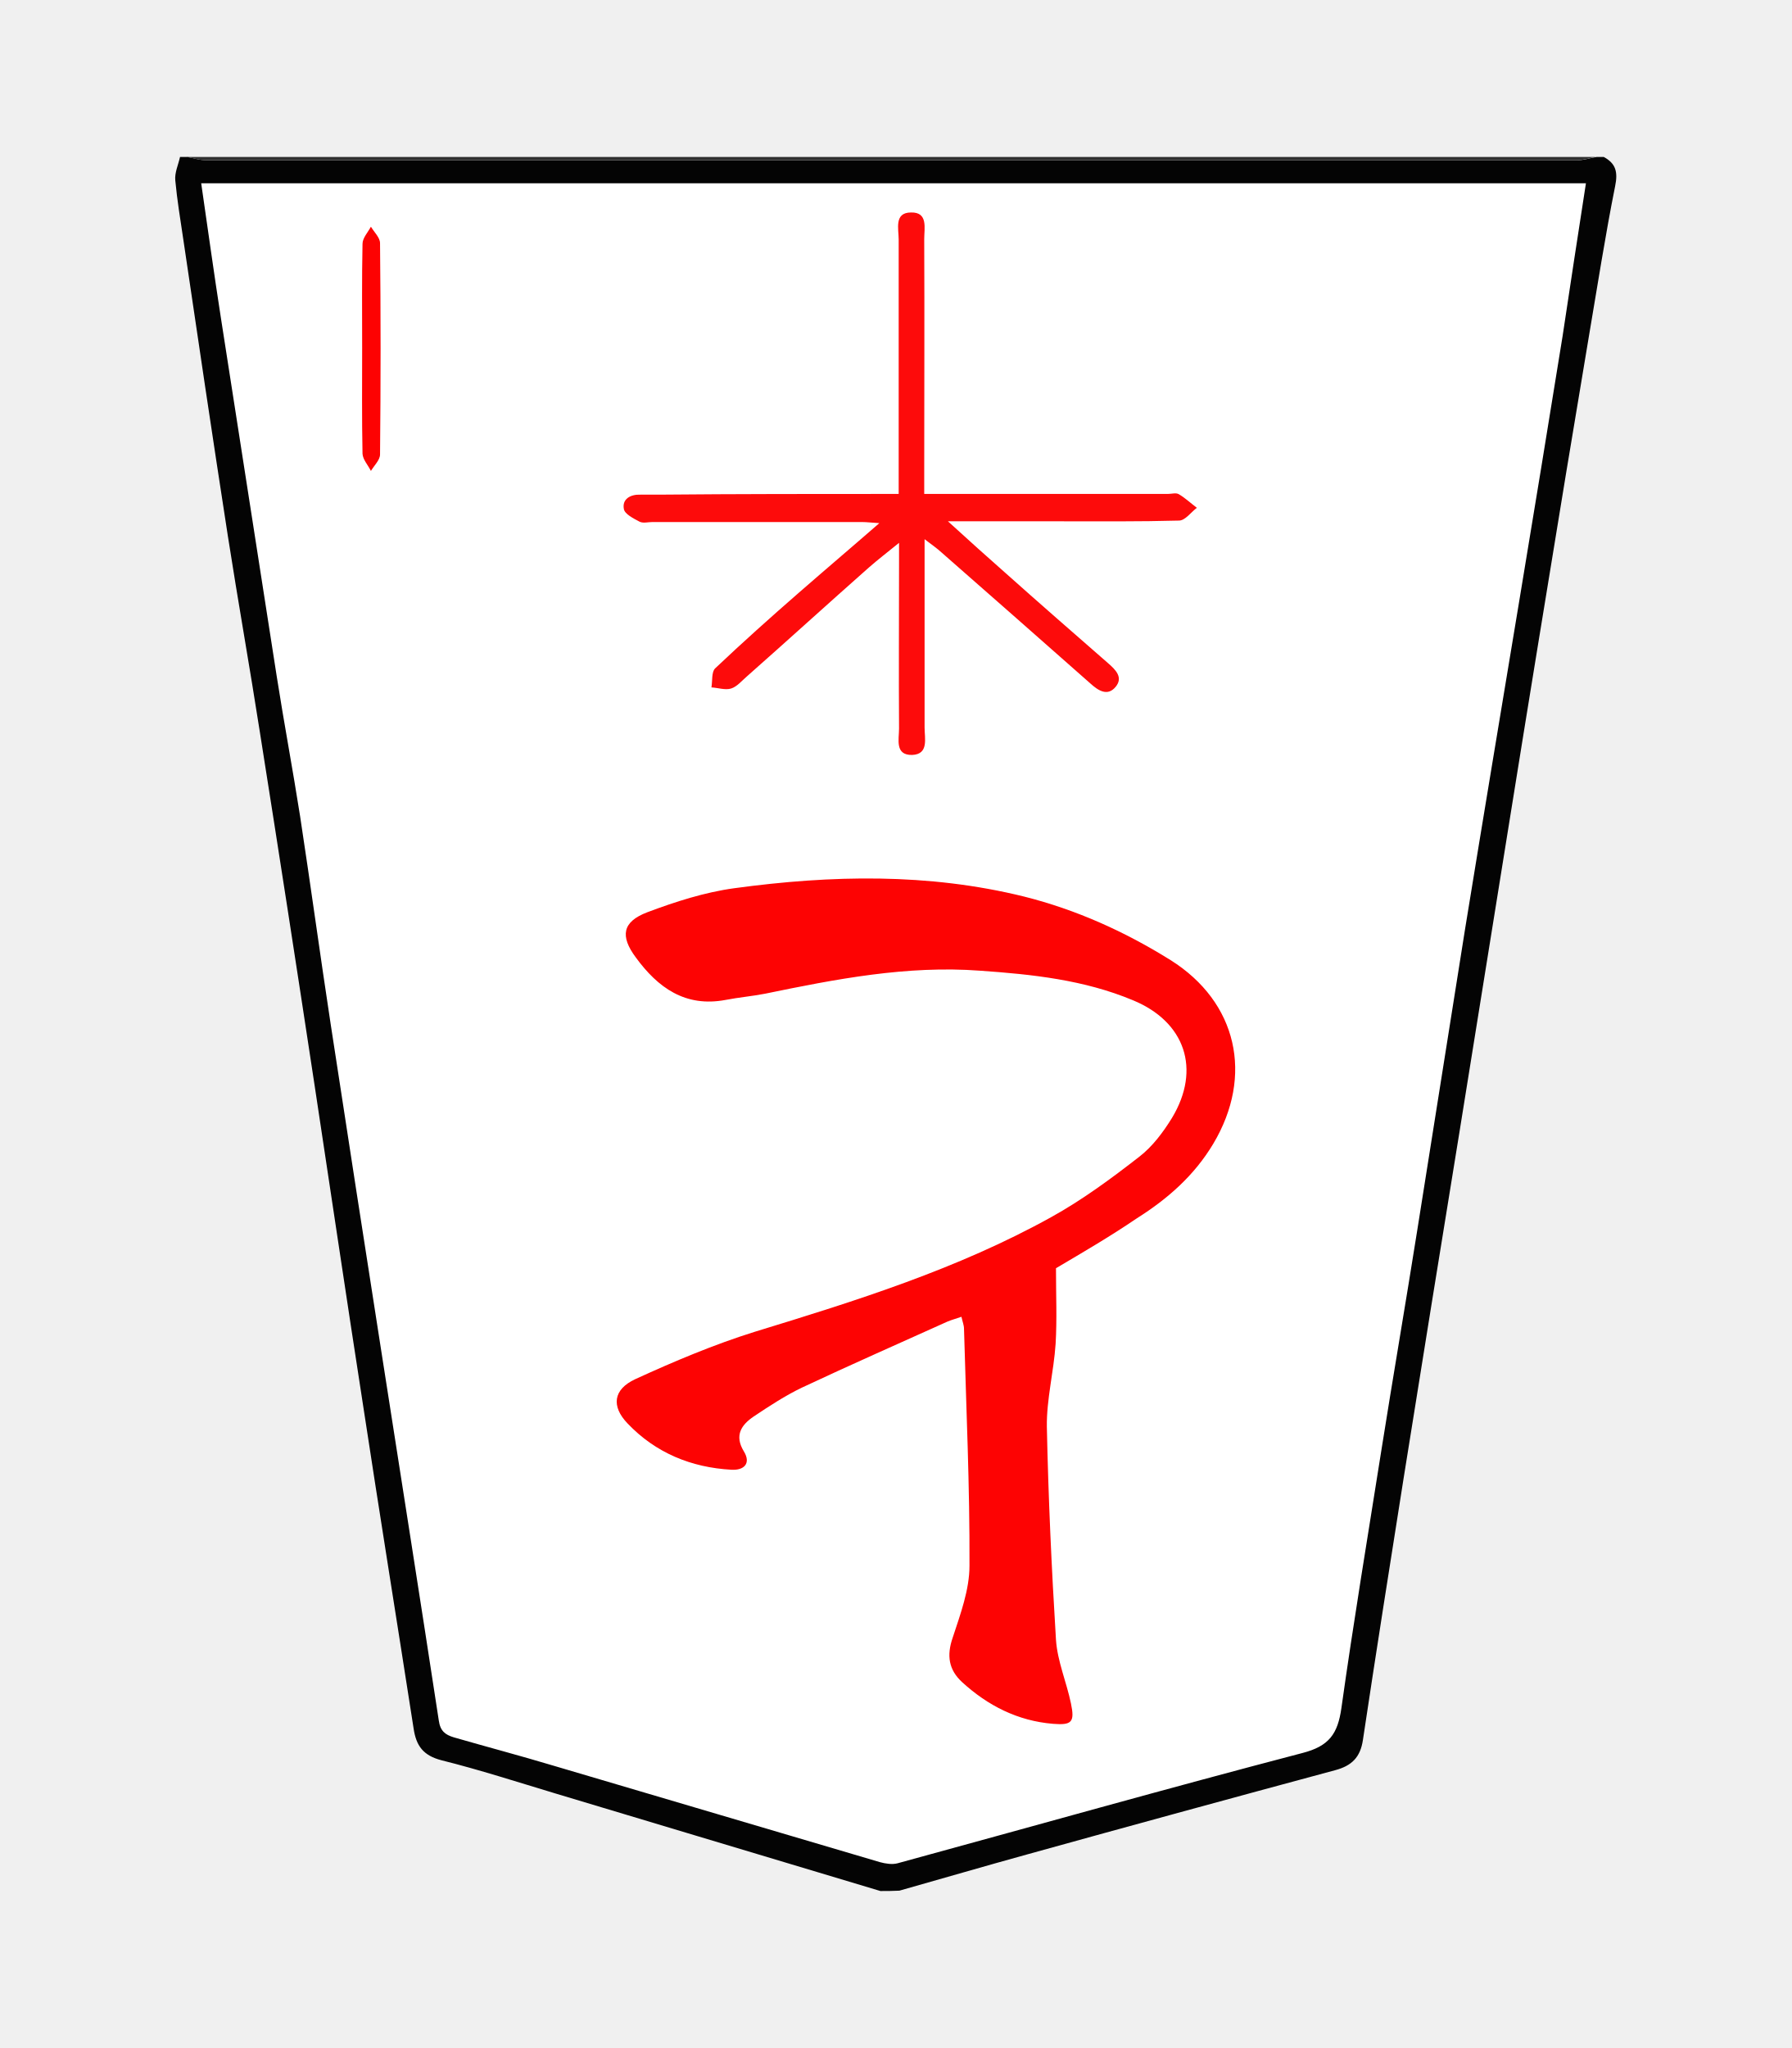
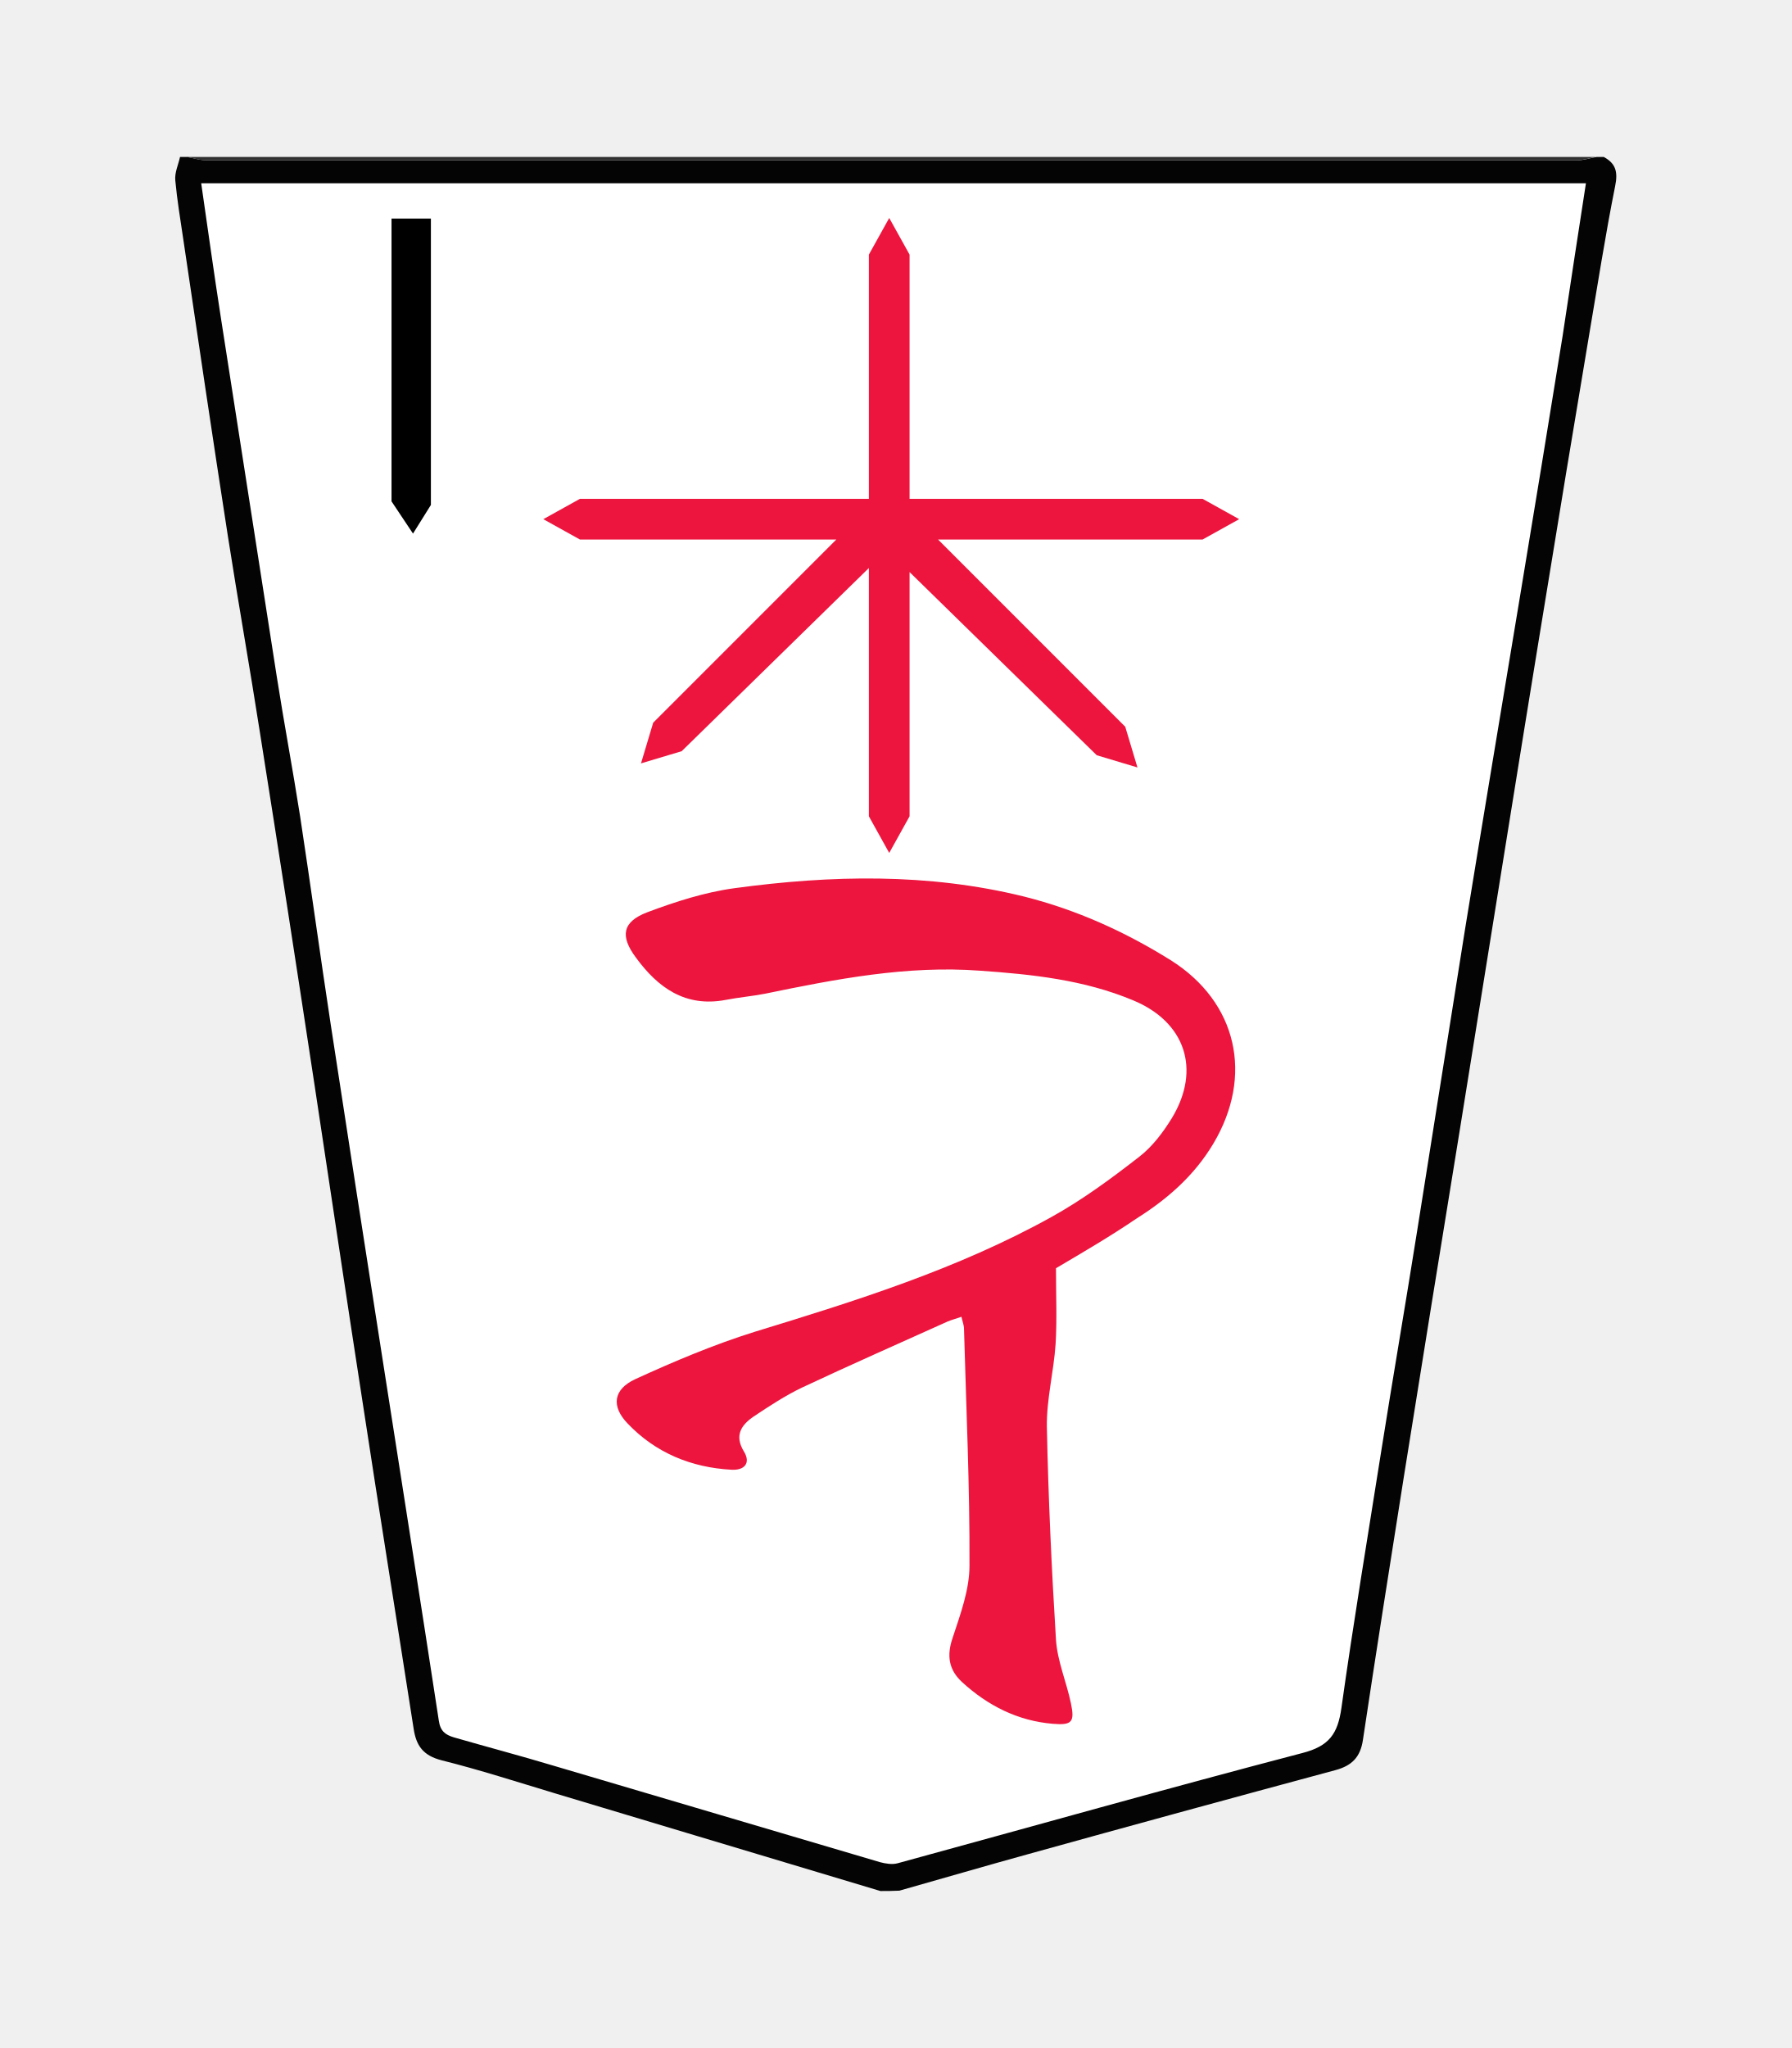
<svg xmlns="http://www.w3.org/2000/svg" version="1.1" id="Слой_1" x="0px" y="0px" viewBox="0 0 490.843 561" xml:space="preserve" width="490.843" height="561">
  <defs id="defs21" />
  <style type="text/css" id="style2">
	.st0{fill:#040404;}
	.st1{fill:#2F2F2F;}
	.st2{fill:#FD0303;}
	.st3{fill:#FD0B0B;}
	.st4{fill:#FD0202;}
</style>
  <path style="fill:#ffffff;stroke:#000000;stroke-width:1px;stroke-linecap:butt;stroke-linejoin:miter;stroke-opacity:1" d="M 368.817,480.854 C 399.087,290.404 438.817,46.982 438.817,46.982 L 50.665,46.351 116.565,476.755 245.529,514.277 Z" id="path822" />
  <g id="g16" transform="rotate(-180,271.613,351.45)">
    <g id="g14">
      <path class="st0" d="m 302,184.9 c 16.7,5 33.3,10 50,15 13.1,3.9 26.2,7.9 39.3,11.8 10.3,3.1 20.5,6.4 30.9,9 5.1,1.3 7,4 7.7,8.7 4.6,29.6 9.4,59.3 13.9,88.9 4.5,29 8.8,58.1 13.2,87.1 4.9,32.3 9.9,64.6 15,96.8 2.8,18 6,35.9 8.8,53.9 4.2,27.1 8.2,54.1 12.2,81.2 0.8,5.4 1.7,10.8 2.2,16.2 0.2,2.1 -0.8,4.2 -1.3,6.4 -0.7,0 -1.3,0 -2,0 -1.7,-0.3 -3.4,-0.9 -5.2,-0.9 -125.2,0 -250.4,0 -375.7,0 -1.7,0 -3.4,0.6 -5.2,0.9 -0.7,0 -1.3,0 -2,0 -3.3,-1.8 -3.9,-4.1 -3.1,-8 2.7,-13.5 4.8,-27.1 7.1,-40.6 2.1,-12.6 4.2,-25.2 6.3,-37.8 5.2,-31.7 10.4,-63.4 15.5,-95.2 4.6,-28.6 9.2,-57.2 13.8,-85.8 5.1,-31.4 10.2,-62.8 15.2,-94.2 3.8,-24 7.6,-48 11.2,-72 0.7,-4.8 3.1,-7.1 7.6,-8.3 28.2,-7.6 56.4,-15.3 84.5,-23.1 11.6,-3.2 23.2,-6.6 34.9,-9.9 1.9,-0.1 3.5,-0.1 5.2,-0.1 z M 108.7,652.7 c 126.6,0 252.9,0 379.4,0 -1.8,-12.4 -3.5,-24.7 -5.4,-36.9 -5.1,-32.7 -10.2,-65.5 -15.3,-98.2 -2,-12.8 -4.4,-25.5 -6.4,-38.3 -2.9,-19 -5.5,-38.1 -8.4,-57.1 -4.6,-30.1 -9.3,-60.3 -14,-90.4 -5.2,-33.4 -10.5,-66.8 -15.6,-100.2 -0.4,-2.9 -1.8,-3.9 -4.1,-4.6 -9,-2.6 -18.1,-5 -27.1,-7.7 -29.9,-8.8 -59.8,-17.7 -89.7,-26.5 -1.5,-0.4 -3.3,-0.7 -4.8,-0.3 -37,10.1 -73.8,20.5 -110.9,30.2 -7.4,1.9 -9.7,5.3 -10.7,12.3 -3.3,23.5 -7.2,46.9 -10.9,70.3 -3.2,20.2 -6.7,40.5 -9.9,60.7 -4.4,27.5 -8.7,55 -13.1,82.5 -4.9,30.1 -9.9,60.1 -14.9,90.2 -4,24 -7.9,48 -11.8,72.1 -2.1,13.9 -4.2,27.8 -6.4,41.9 z" id="path4" style="fill:#040404" />
      <path class="st1" d="m 106,659.9 c 1.7,-0.3 3.4,-0.9 5.2,-0.9 125.2,0 250.4,0 375.7,0 1.7,0 3.4,0.6 5.2,0.9 -128.8,0 -257.4,0 -386.1,0 z" id="path6" style="fill:#2f2f2f" />
-       <path class="st2" d="m 253.9,355.5 c 0,-7.3 -0.3,-14 0.1,-20.7 0.5,-7.6 2.5,-15.2 2.4,-22.7 -0.4,-19.5 -1.3,-38.9 -2.5,-58.4 -0.4,-5.9 -2.9,-11.6 -4.1,-17.4 -1.1,-5.2 -0.2,-6 4.9,-5.6 9.7,0.8 17.9,5 24.9,11.4 3.7,3.4 4.3,7.3 2.6,12.2 -2.1,6.4 -4.6,13.1 -4.6,19.7 -0.1,21.6 0.9,43.2 1.5,64.9 0,1 0.4,1.9 0.7,3.3 1.4,-0.5 2.6,-0.8 3.8,-1.3 13.3,-6 26.7,-11.9 39.9,-18.1 4.6,-2.2 9,-5.1 13.2,-7.9 3.4,-2.3 5.4,-5.2 2.7,-9.6 -2,-3.3 0,-5.2 3.4,-5 11,0.6 20.8,4.6 28.5,12.7 4.5,4.7 3.9,9.3 -2.1,12.1 -10.7,4.9 -21.6,9.5 -32.8,13 -27.8,8.5 -55.6,17.2 -81.2,31.4 -8.5,4.7 -16.5,10.6 -24.2,16.6 -3.6,2.8 -6.5,6.7 -8.9,10.6 -8,13.3 -3.6,26.3 10.7,32.2 13.4,5.6 27.6,7.1 41.9,8.1 20,1.5 39.5,-2.3 58.9,-6.3 3.6,-0.7 7.2,-1 10.8,-1.7 11.1,-2.1 18.6,3.4 24.6,11.6 4.4,5.9 3.7,9.8 -3.1,12.4 -7.7,2.9 -15.8,5.5 -23.9,6.6 -26.5,3.6 -53.1,4.2 -79.4,-2.3 -14.3,-3.6 -27.6,-9.6 -40.1,-17.4 -18.3,-11.5 -22.8,-31.7 -11.7,-50.3 5.2,-8.7 12.5,-15.1 20.9,-20.4 7.5,-5.1 15.1,-9.5 22.2,-13.7 z" id="path8" style="fill:#fd0303" />
-       <path class="st3" d="m 297,567.6 c 0,23.7 0,46.7 0,69.7 0,2.9 1.3,7.4 -3.4,7.4 -4.7,0.1 -3.6,-4.3 -3.6,-7.3 -0.1,-21.3 0,-42.7 0,-64 0,-1.8 0,-3.6 0,-5.8 -6.1,0 -11.7,0 -17.3,0 -16.5,0 -33,0 -49.5,0 -1,0 -2.2,0.4 -3,-0.1 -1.7,-1 -3.3,-2.5 -4.9,-3.7 1.6,-1.2 3.2,-3.5 4.9,-3.5 10.8,-0.3 21.7,-0.2 32.5,-0.2 9.9,0 19.9,0 30.8,0 -5.7,-5.2 -10.7,-9.7 -15.7,-14.1 -9.3,-8.3 -18.7,-16.5 -28.1,-24.7 -2.2,-1.9 -4.3,-4 -2.1,-6.6 2.2,-2.6 4.7,-1 6.9,1 13.6,12 27.2,24 40.8,35.9 1.2,1.1 2.5,2 4.6,3.6 0,-3.6 0,-6.3 0,-9.1 0,-14.2 0,-28.3 0,-42.5 0,-3 -1.2,-7.3 3.4,-7.5 4.8,-0.1 3.6,4.3 3.6,7.2 0.1,15 0,30 0,45 0,1.6 0,3.2 0,5.9 3.2,-2.6 5.8,-4.6 8.2,-6.7 11.2,-9.9 22.3,-20 33.5,-29.9 1.4,-1.2 2.7,-2.8 4.3,-3.3 1.6,-0.5 3.6,0.2 5.4,0.3 -0.3,1.8 0,4.2 -1,5.2 -7.5,7.1 -15.1,13.9 -22.9,20.7 -7.1,6.2 -14.3,12.3 -22.1,19.1 2,0.1 3.4,0.3 4.7,0.3 19.2,0 38.3,0 57.5,0 1.2,0 2.5,-0.4 3.5,0.1 1.7,0.9 4.1,2.1 4.3,3.5 0.5,2.7 -1.8,4 -4.5,3.9 -1.7,0 -3.3,0 -5,0 -21.6,0.2 -43.4,0.2 -65.8,0.2 z" id="path10" style="fill:#fd0b0b" />
-       <path class="st4" d="m 444,607.6 c 0,9.5 0.1,19 -0.1,28.5 0,1.6 -1.5,3.2 -2.3,4.7 -0.9,-1.5 -2.5,-3 -2.5,-4.5 -0.2,-19.3 -0.2,-38.6 0,-57.9 0,-1.5 1.6,-3 2.5,-4.5 0.8,1.6 2.2,3.1 2.3,4.7 0.2,9.7 0.1,19.4 0.1,29 z" id="path12" style="fill:#fd0202" />
+       <path class="st2" d="m 253.9,355.5 c 0,-7.3 -0.3,-14 0.1,-20.7 0.5,-7.6 2.5,-15.2 2.4,-22.7 -0.4,-19.5 -1.3,-38.9 -2.5,-58.4 -0.4,-5.9 -2.9,-11.6 -4.1,-17.4 -1.1,-5.2 -0.2,-6 4.9,-5.6 9.7,0.8 17.9,5 24.9,11.4 3.7,3.4 4.3,7.3 2.6,12.2 -2.1,6.4 -4.6,13.1 -4.6,19.7 -0.1,21.6 0.9,43.2 1.5,64.9 0,1 0.4,1.9 0.7,3.3 1.4,-0.5 2.6,-0.8 3.8,-1.3 13.3,-6 26.7,-11.9 39.9,-18.1 4.6,-2.2 9,-5.1 13.2,-7.9 3.4,-2.3 5.4,-5.2 2.7,-9.6 -2,-3.3 0,-5.2 3.4,-5 11,0.6 20.8,4.6 28.5,12.7 4.5,4.7 3.9,9.3 -2.1,12.1 -10.7,4.9 -21.6,9.5 -32.8,13 -27.8,8.5 -55.6,17.2 -81.2,31.4 -8.5,4.7 -16.5,10.6 -24.2,16.6 -3.6,2.8 -6.5,6.7 -8.9,10.6 -8,13.3 -3.6,26.3 10.7,32.2 13.4,5.6 27.6,7.1 41.9,8.1 20,1.5 39.5,-2.3 58.9,-6.3 3.6,-0.7 7.2,-1 10.8,-1.7 11.1,-2.1 18.6,3.4 24.6,11.6 4.4,5.9 3.7,9.8 -3.1,12.4 -7.7,2.9 -15.8,5.5 -23.9,6.6 -26.5,3.6 -53.1,4.2 -79.4,-2.3 -14.3,-3.6 -27.6,-9.6 -40.1,-17.4 -18.3,-11.5 -22.8,-31.7 -11.7,-50.3 5.2,-8.7 12.5,-15.1 20.9,-20.4 7.5,-5.1 15.1,-9.5 22.2,-13.7 z" id="path8" style="opacity:1;fill:#ed153e;fill-opacity:1" />
    </g>
  </g>
+   <path style="display:block;fill:#ed153e;fill-opacity:1;fill-rule:evenodd;stroke-width:11.15" d="m 249.212,223.607 -5.575,10.035 -5.575,-10.035 v -68.012 l -51.288,50.173 -11.15,3.345 3.345,-11.15 50.173,-50.173 h -70.242 l -10.035,-5.575 10.035,-5.575 h 79.162 V 69.743 l 5.575,-10.035 5.575,10.035 v 66.897 h 80.277 l 10.035,5.575 -10.035,5.575 h -72.472 l 51.288,51.288 3.345,11.15 -11.15,-3.345 -51.288,-50.173 z" class="g6_7" id="path262" />
+   <path style="display:block;fill:#000000;fill-opacity:1;fill-rule:evenodd;stroke-width:9.807" d="M 107.274,137.337 V 59.865 h 10.787 v 78.453 l -4.903,7.845 z" class="g3_7" id="path270" />
</svg>
